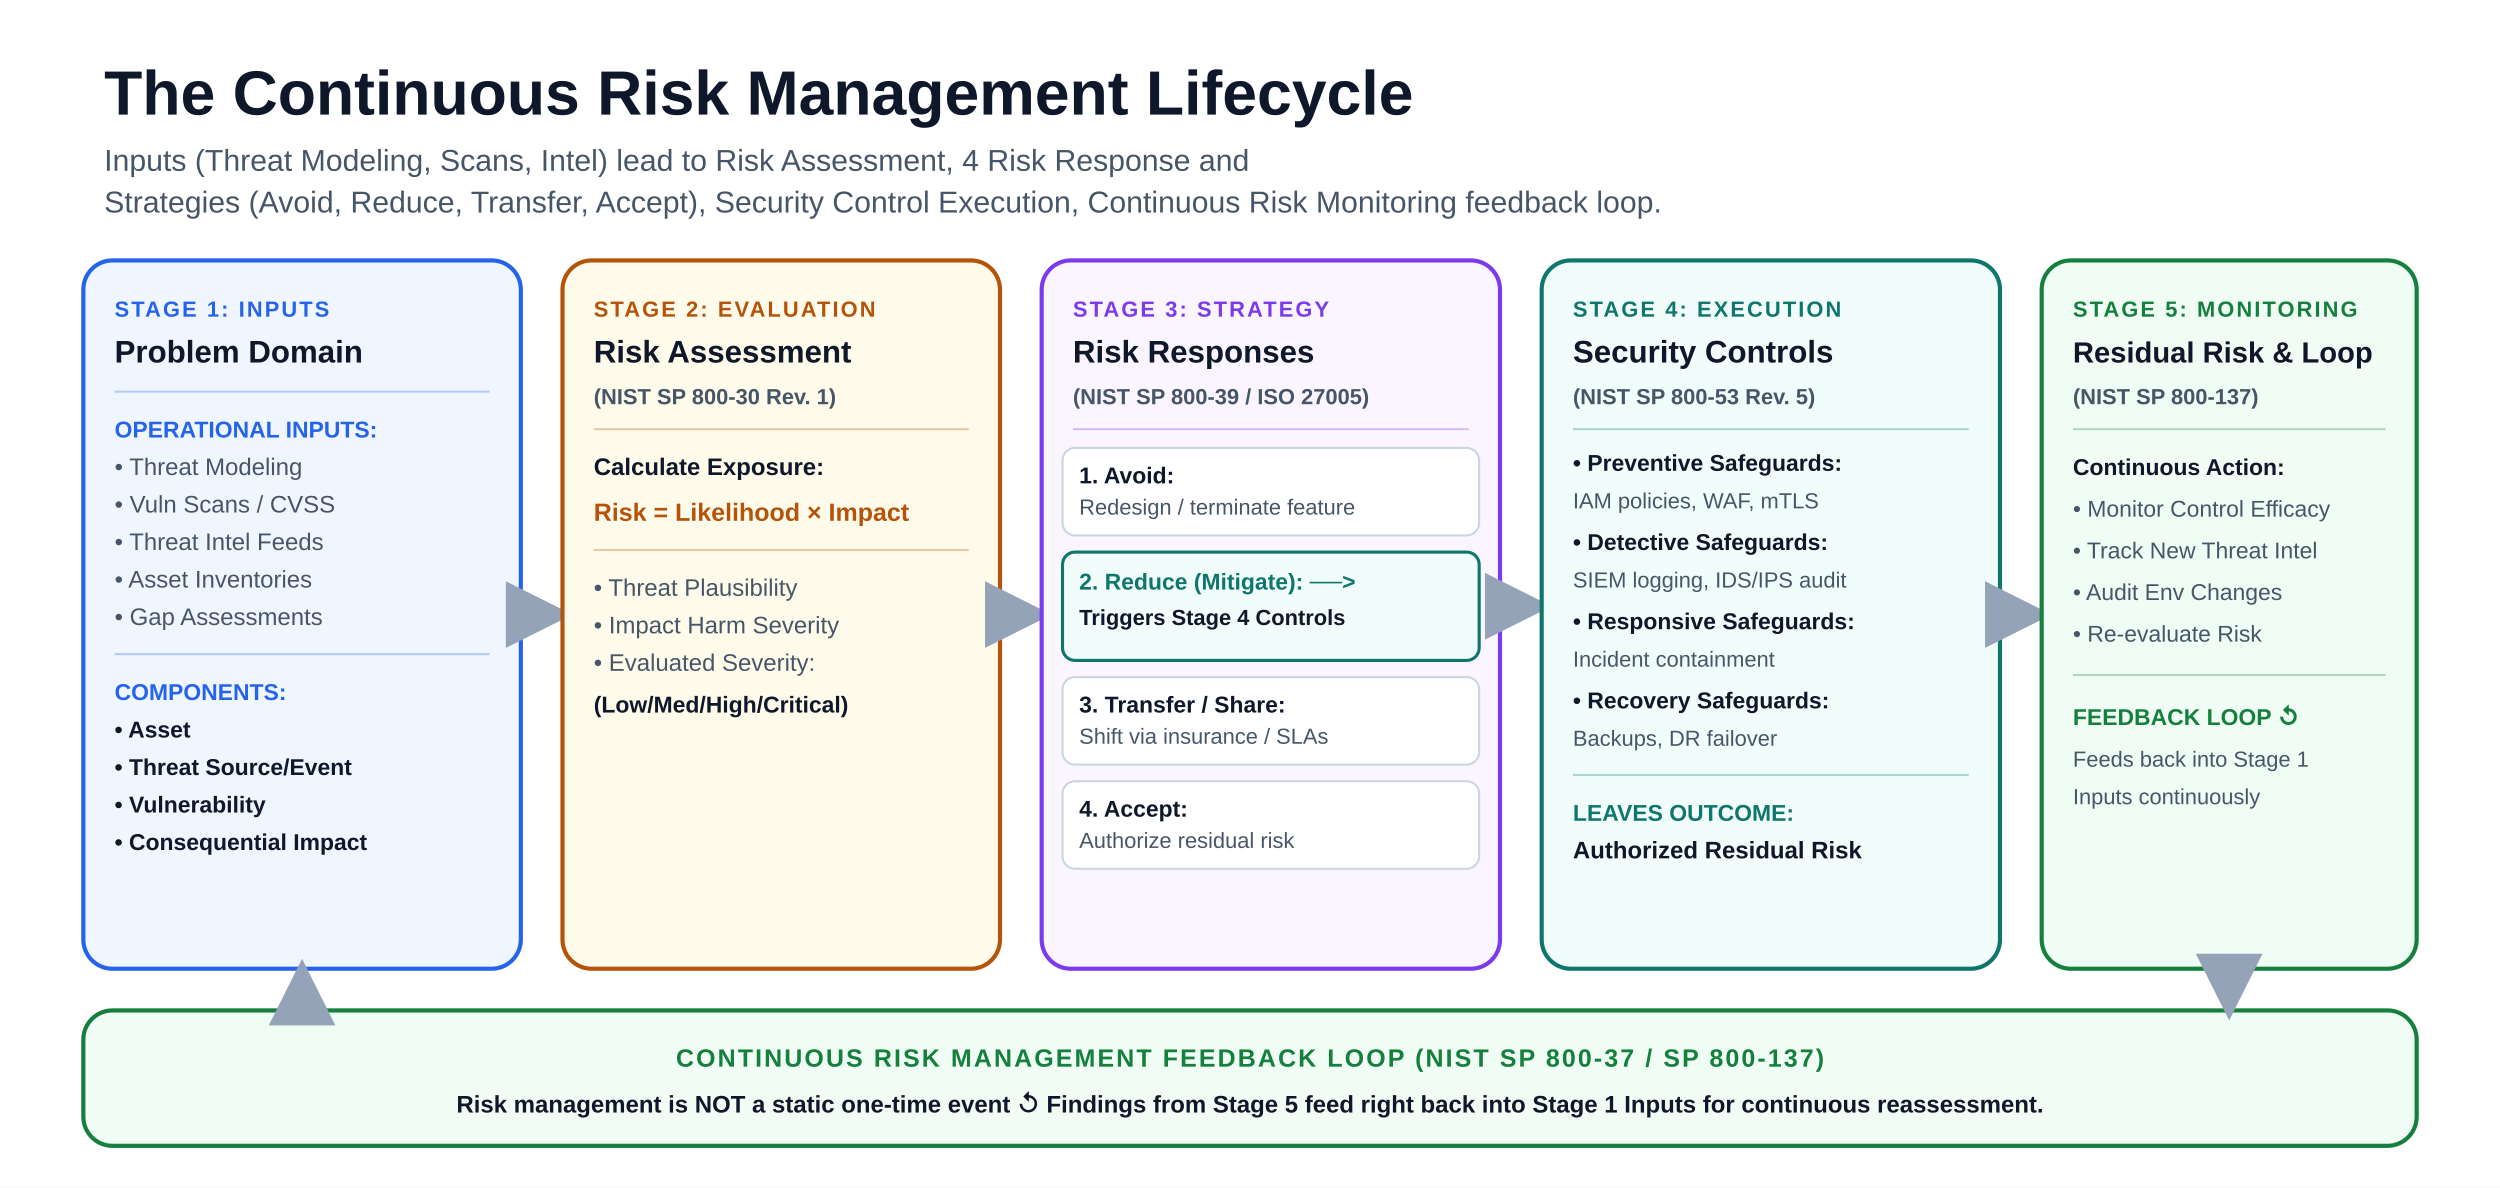
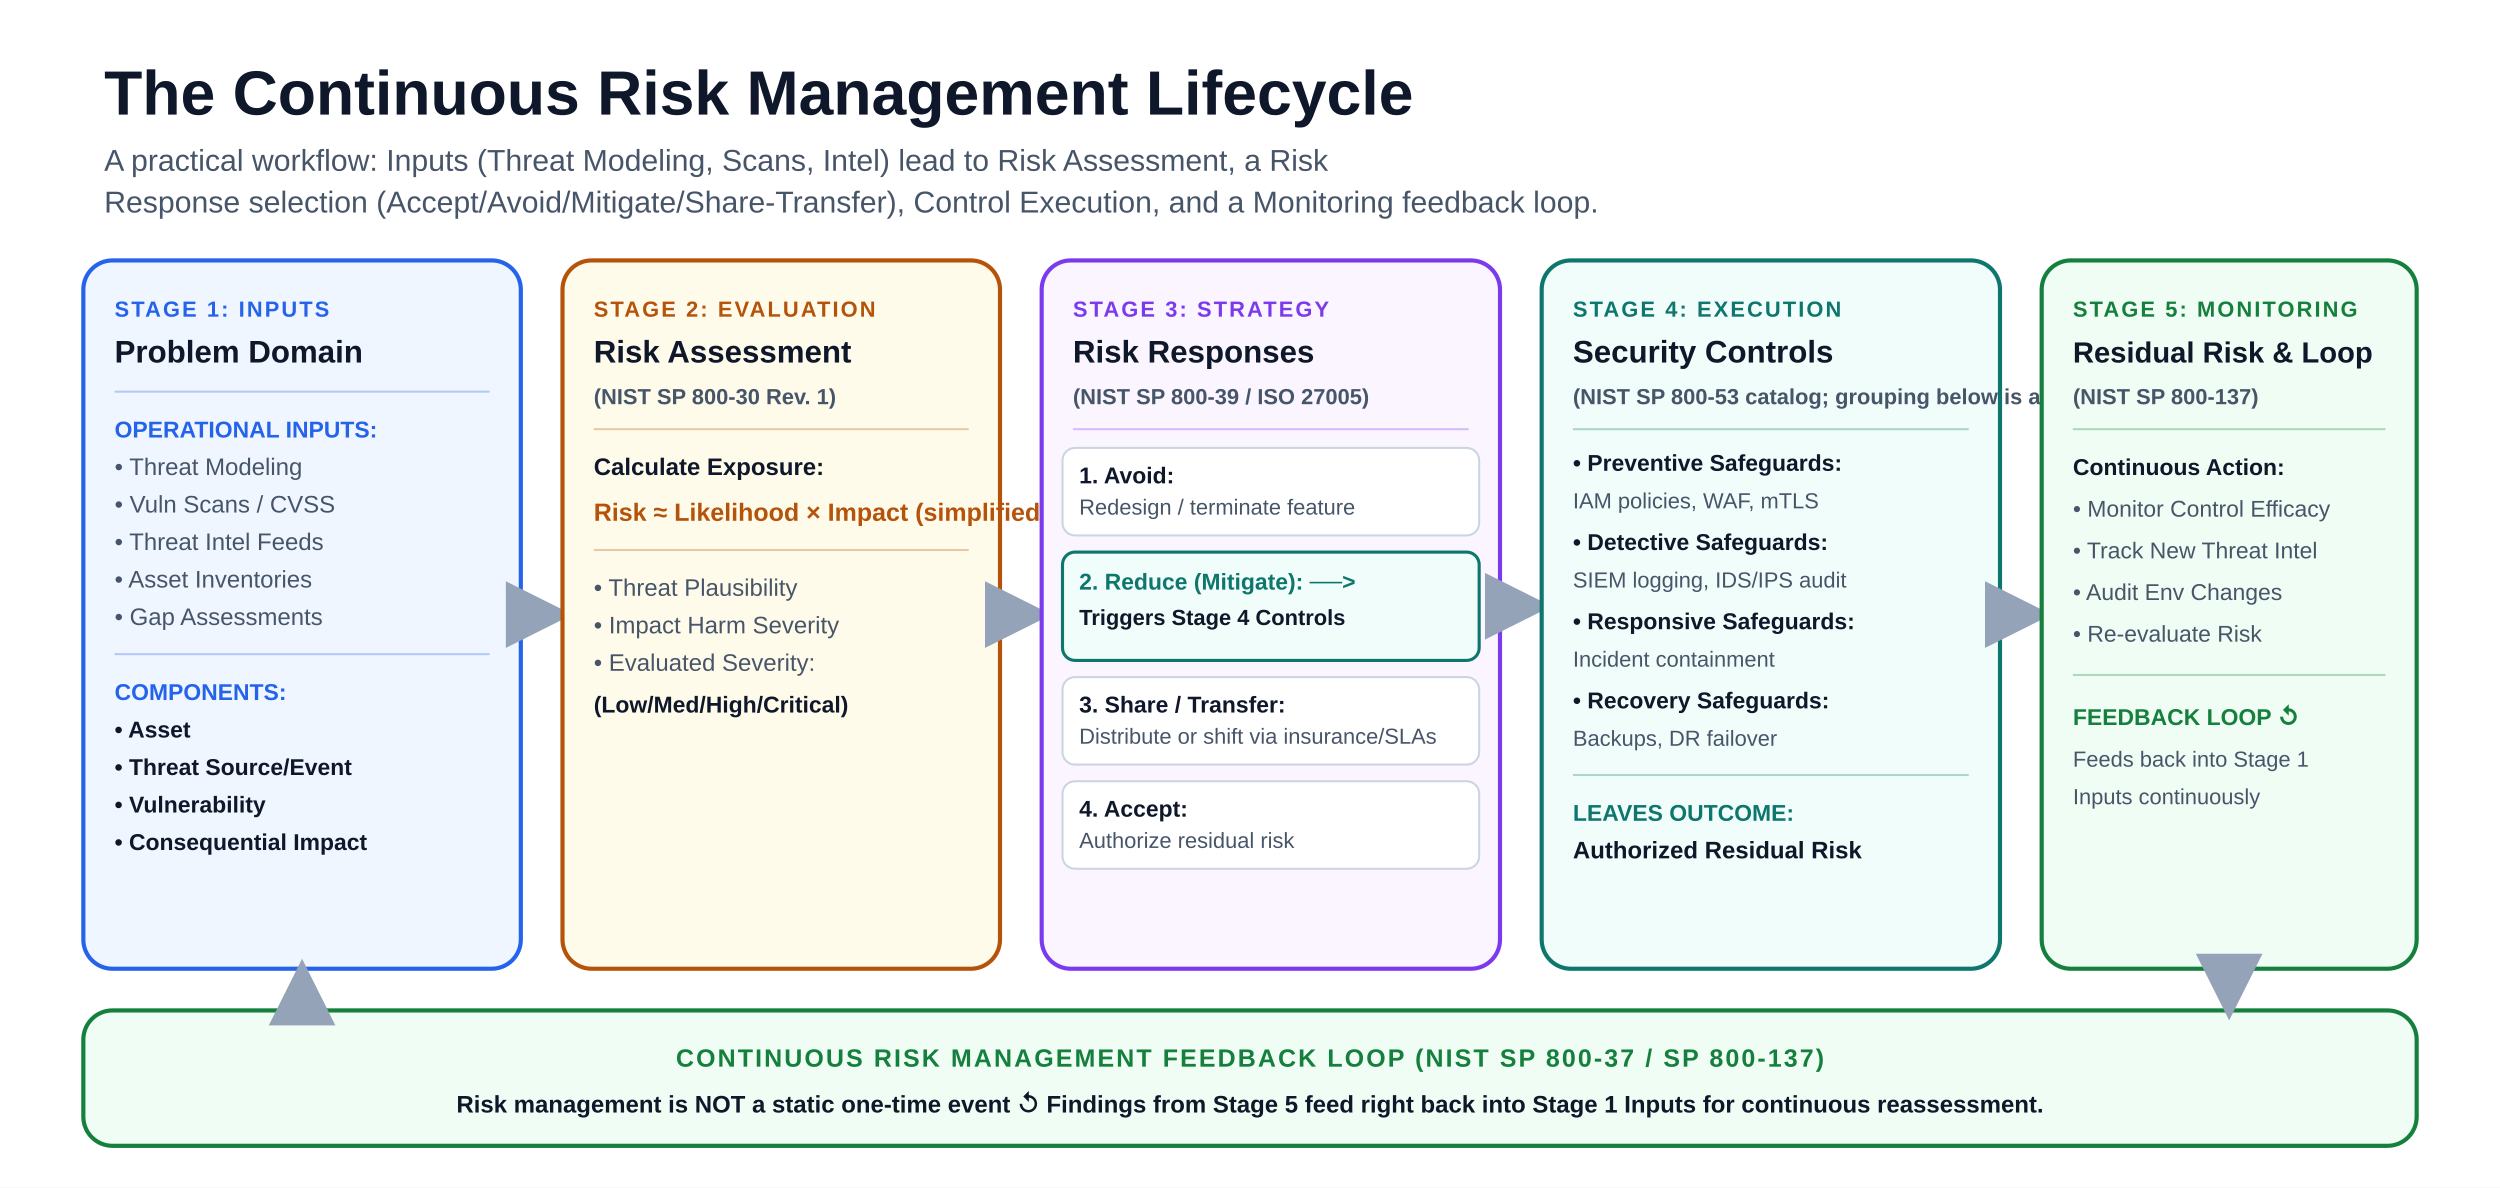
<svg xmlns="http://www.w3.org/2000/svg" viewBox="0 0 1200 570" font-family="-apple-system, BlinkMacSystemFont, 'Segoe UI', Arial, sans-serif" role="img" aria-labelledby="title description">
  <rect width="1200" height="570" fill="#ffffff" />
  <defs>
    <marker id="arrow" viewBox="0 0 10 10" refX="8.5" refY="5" markerWidth="8" markerHeight="8" orient="auto">
      <path d="M0 0 L10 5 L0 10Z" fill="#94a3b8" />
    </marker>
    <marker id="arrow-reverse" viewBox="0 0 10 10" refX="1.5" refY="5" markerWidth="8" markerHeight="8" orient="auto">
      <path d="M10 0 L0 5 L10 10Z" fill="#94a3b8" />
    </marker>
    <marker id="arrow-blue" viewBox="0 0 10 10" refX="8.5" refY="5" markerWidth="8" markerHeight="8" orient="auto">
      <path d="M0 0 L10 5 L0 10Z" fill="#2563eb" />
    </marker>
    <marker id="arrow-teal" viewBox="0 0 10 10" refX="8.5" refY="5" markerWidth="8" markerHeight="8" orient="auto">
      <path d="M0 0 L10 5 L0 10Z" fill="#0f766e" />
    </marker>
    <marker id="arrow-amber" viewBox="0 0 10 10" refX="8.5" refY="5" markerWidth="8" markerHeight="8" orient="auto">
      <path d="M0 0 L10 5 L0 10Z" fill="#b45309" />
    </marker>
    <marker id="arrow-violet" viewBox="0 0 10 10" refX="8.5" refY="5" markerWidth="8" markerHeight="8" orient="auto">
      <path d="M0 0 L10 5 L0 10Z" fill="#7c3aed" />
    </marker>
    <marker id="arrow-red" viewBox="0 0 10 10" refX="8.5" refY="5" markerWidth="8" markerHeight="8" orient="auto">
      <path d="M0 0 L10 5 L0 10Z" fill="#b91c1c" />
    </marker>
  </defs>
  <text x="50" y="55" font-size="30" font-weight="850" fill="#0f172a">The Continuous Risk Management Lifecycle</text>
-   <text x="50" y="82" font-size="14.5" fill="#475569">Inputs (Threat Modeling, Scans, Intel) lead to Risk Assessment, 4 Risk Response and</text>
-   <text x="50" y="102" font-size="14.5" fill="#475569">Strategies (Avoid, Reduce, Transfer, Accept), Security Control Execution, Continuous Risk Monitoring feedback loop.</text>
+   <text x="50" y="82" font-size="14.5" fill="#475569">A practical workflow: Inputs (Threat Modeling, Scans, Intel) lead to Risk Assessment, a Risk</text>
+   <text x="50" y="102" font-size="14.5" fill="#475569">Response selection (Accept/Avoid/Mitigate/Share-Transfer), Control Execution, and a Monitoring feedback loop.</text>
  <rect x="40" y="125" width="210" height="340" rx="14" fill="#eff6ff" stroke="#2563eb" stroke-width="2" />
  <text x="55" y="152" font-size="10.5" font-weight="900" letter-spacing="1" fill="#2563eb">STAGE 1: INPUTS</text>
  <text x="55" y="174" font-size="15" font-weight="800" fill="#0f172a">Problem Domain</text>
  <line x1="55" y1="188" x2="235" y2="188" stroke="#2563eb" stroke-opacity="0.3" stroke-width="1" />
  <text x="55" y="210" font-size="11" font-weight="800" fill="#2563eb">OPERATIONAL INPUTS:</text>
  <text x="55" y="228" font-size="11.5" font-weight="500" fill="#475569">• Threat Modeling</text>
  <text x="55" y="246" font-size="11.5" font-weight="500" fill="#475569">• Vuln Scans / CVSS</text>
  <text x="55" y="264" font-size="11.5" font-weight="500" fill="#475569">• Threat Intel Feeds</text>
  <text x="55" y="282" font-size="11.5" font-weight="500" fill="#475569">• Asset Inventories</text>
  <text x="55" y="300" font-size="11.5" font-weight="500" fill="#475569">• Gap Assessments</text>
  <line x1="55" y1="314" x2="235" y2="314" stroke="#2563eb" stroke-opacity="0.3" stroke-width="1" />
  <text x="55" y="336" font-size="11" font-weight="800" fill="#2563eb">COMPONENTS:</text>
  <text x="55" y="354" font-size="11" font-weight="600" fill="#0f172a">• Asset</text>
  <text x="55" y="372" font-size="11" font-weight="600" fill="#0f172a">• Threat Source/Event</text>
  <text x="55" y="390" font-size="11" font-weight="600" fill="#0f172a">• Vulnerability</text>
  <text x="55" y="408" font-size="11" font-weight="600" fill="#0f172a">• Consequential Impact</text>
  <path d="M250 295 L270 295" fill="none" stroke="#94a3b8" stroke-width="4" stroke-linecap="round" marker-end="url(#arrow)" />
  <rect x="270" y="125" width="210" height="340" rx="14" fill="#fffbeb" stroke="#b45309" stroke-width="2" />
  <text x="285" y="152" font-size="10.5" font-weight="900" letter-spacing="1" fill="#b45309">STAGE 2: EVALUATION</text>
  <text x="285" y="174" font-size="15" font-weight="800" fill="#0f172a">Risk Assessment</text>
  <text x="285" y="194" font-size="10.5" font-weight="600" fill="#475569">(NIST SP 800-30 Rev. 1)</text>
  <line x1="285" y1="206" x2="465" y2="206" stroke="#b45309" stroke-opacity="0.3" stroke-width="1" />
  <text x="285" y="228" font-size="11.5" font-weight="700" fill="#0f172a">Calculate Exposure:</text>
-   <text x="285" y="250" font-size="12" font-weight="800" fill="#b45309">Risk = Likelihood × Impact</text>
+   <text x="285" y="250" font-size="12" font-weight="800" fill="#b45309">Risk ≈ Likelihood × Impact (simplified)</text>
  <line x1="285" y1="264" x2="465" y2="264" stroke="#b45309" stroke-opacity="0.3" stroke-width="1" />
  <text x="285" y="286" font-size="11.5" font-weight="500" fill="#475569">• Threat Plausibility</text>
  <text x="285" y="304" font-size="11.5" font-weight="500" fill="#475569">• Impact Harm Severity</text>
  <text x="285" y="322" font-size="11.5" font-weight="500" fill="#475569">• Evaluated Severity:</text>
  <text x="285" y="342" font-size="11" font-weight="700" fill="#0f172a">  (Low/Med/High/Critical)</text>
  <path d="M480 295 L500 295" fill="none" stroke="#94a3b8" stroke-width="4" stroke-linecap="round" marker-end="url(#arrow)" />
  <rect x="500" y="125" width="220" height="340" rx="14" fill="#faf5ff" stroke="#7c3aed" stroke-width="2" />
  <text x="515" y="152" font-size="10.5" font-weight="900" letter-spacing="1" fill="#7c3aed">STAGE 3: STRATEGY</text>
  <text x="515" y="174" font-size="15" font-weight="800" fill="#0f172a">Risk Responses</text>
  <text x="515" y="194" font-size="10.5" font-weight="600" fill="#475569">(NIST SP 800-39 / ISO 27005)</text>
  <line x1="515" y1="206" x2="705" y2="206" stroke="#7c3aed" stroke-opacity="0.3" stroke-width="1" />
  <rect x="510" y="215" width="200" height="42" rx="6" fill="#ffffff" stroke="#cbd5e1" stroke-width="1" />
  <text x="518" y="232" font-size="11" font-weight="800" fill="#0f172a">1. Avoid:</text>
  <text x="518" y="247" font-size="10.5" font-weight="500" fill="#475569">Redesign / terminate feature</text>
  <rect x="510" y="265" width="200" height="52" rx="6" fill="#f0fdfa" stroke="#0f766e" stroke-width="1.5" />
  <text x="518" y="283" font-size="11" font-weight="800" fill="#0f766e">2. Reduce (Mitigate): ──&gt;</text>
  <text x="518" y="300" font-size="10.5" font-weight="700" fill="#0f172a">Triggers Stage 4 Controls</text>
  <rect x="510" y="325" width="200" height="42" rx="6" fill="#ffffff" stroke="#cbd5e1" stroke-width="1" />
-   <text x="518" y="342" font-size="11" font-weight="800" fill="#0f172a">3. Transfer / Share:</text>
-   <text x="518" y="357" font-size="10.5" font-weight="500" fill="#475569">Shift via insurance / SLAs</text>
+   <text x="518" y="342" font-size="11" font-weight="800" fill="#0f172a">3. Share / Transfer:</text>
+   <text x="518" y="357" font-size="10.5" font-weight="500" fill="#475569">Distribute or shift via insurance/SLAs</text>
  <rect x="510" y="375" width="200" height="42" rx="6" fill="#ffffff" stroke="#cbd5e1" stroke-width="1" />
  <text x="518" y="392" font-size="11" font-weight="800" fill="#0f172a">4. Accept:</text>
  <text x="518" y="407" font-size="10.5" font-weight="500" fill="#475569">Authorize residual risk</text>
  <path d="M720 291 L740 291" fill="none" stroke="#94a3b8" stroke-width="4" stroke-linecap="round" marker-end="url(#arrow)" />
  <rect x="740" y="125" width="220" height="340" rx="14" fill="#f0fdfa" stroke="#0f766e" stroke-width="2" />
  <text x="755" y="152" font-size="10.5" font-weight="900" letter-spacing="1" fill="#0f766e">STAGE 4: EXECUTION</text>
  <text x="755" y="174" font-size="15" font-weight="800" fill="#0f172a">Security Controls</text>
-   <text x="755" y="194" font-size="10.5" font-weight="600" fill="#475569">(NIST SP 800-53 Rev. 5)</text>
+   <text x="755" y="194" font-size="10.5" font-weight="600" fill="#475569">(NIST SP 800-53 catalog; grouping below is a practical lens)</text>
  <line x1="755" y1="206" x2="945" y2="206" stroke="#0f766e" stroke-opacity="0.3" stroke-width="1" />
  <text x="755" y="226" font-size="11" font-weight="800" fill="#0f172a">• Preventive Safeguards:</text>
  <text x="755" y="244" font-size="10.5" font-weight="500" fill="#475569">  IAM policies, WAF, mTLS</text>
  <text x="755" y="264" font-size="11" font-weight="800" fill="#0f172a">• Detective Safeguards:</text>
  <text x="755" y="282" font-size="10.5" font-weight="500" fill="#475569">  SIEM logging, IDS/IPS audit</text>
  <text x="755" y="302" font-size="11" font-weight="800" fill="#0f172a">• Responsive Safeguards:</text>
  <text x="755" y="320" font-size="10.5" font-weight="500" fill="#475569">  Incident containment</text>
  <text x="755" y="340" font-size="11" font-weight="800" fill="#0f172a">• Recovery Safeguards:</text>
  <text x="755" y="358" font-size="10.5" font-weight="500" fill="#475569">  Backups, DR failover</text>
  <line x1="755" y1="372" x2="945" y2="372" stroke="#0f766e" stroke-opacity="0.3" stroke-width="1" />
  <text x="755" y="394" font-size="11" font-weight="800" fill="#0f766e">LEAVES OUTCOME:</text>
  <text x="755" y="412" font-size="11.5" font-weight="700" fill="#0f172a">Authorized Residual Risk</text>
  <path d="M960 295 L980 295" fill="none" stroke="#94a3b8" stroke-width="4" stroke-linecap="round" marker-end="url(#arrow)" />
  <rect x="980" y="125" width="180" height="340" rx="14" fill="#f0fdf4" stroke="#15803d" stroke-width="2" />
  <text x="995" y="152" font-size="10.5" font-weight="900" letter-spacing="1" fill="#15803d">STAGE 5: MONITORING</text>
  <text x="995" y="174" font-size="14" font-weight="800" fill="#0f172a">Residual Risk &amp; Loop</text>
  <text x="995" y="194" font-size="10.5" font-weight="600" fill="#475569">(NIST SP 800-137)</text>
  <line x1="995" y1="206" x2="1145" y2="206" stroke="#15803d" stroke-opacity="0.3" stroke-width="1" />
  <text x="995" y="228" font-size="11" font-weight="700" fill="#0f172a">Continuous Action:</text>
  <text x="995" y="248" font-size="11" font-weight="500" fill="#475569">• Monitor Control Efficacy</text>
  <text x="995" y="268" font-size="11" font-weight="500" fill="#475569">• Track New Threat Intel</text>
  <text x="995" y="288" font-size="11" font-weight="500" fill="#475569">• Audit Env Changes</text>
  <text x="995" y="308" font-size="11" font-weight="500" fill="#475569">• Re-evaluate Risk</text>
  <line x1="995" y1="324" x2="1145" y2="324" stroke="#15803d" stroke-opacity="0.3" stroke-width="1" />
  <text x="995" y="348" font-size="11" font-weight="800" fill="#15803d">FEEDBACK LOOP ↺</text>
  <text x="995" y="368" font-size="10.5" font-weight="500" fill="#475569">Feeds back into Stage 1</text>
  <text x="995" y="386" font-size="10.5" font-weight="500" fill="#475569">Inputs continuously</text>
  <rect x="40" y="485" width="1120" height="65" rx="14" fill="#f0fdf4" stroke="#15803d" stroke-width="2" />
  <text x="600" y="512" text-anchor="middle" font-size="12" font-weight="900" letter-spacing="1" fill="#15803d">CONTINUOUS RISK MANAGEMENT FEEDBACK LOOP (NIST SP 800-37 / SP 800-137)</text>
  <text x="600" y="534" text-anchor="middle" font-size="11.5" font-weight="600" fill="#0f172a">Risk management is NOT a static one-time event ↺ Findings from Stage 5 feed right back into Stage 1 Inputs for continuous reassessment.</text>
  <path d="M1070 465 L1070 485" fill="none" stroke="#94a3b8" stroke-width="4" stroke-linecap="round" marker-end="url(#arrow)" />
  <path d="M145 485 L145 465" fill="none" stroke="#94a3b8" stroke-width="4" stroke-linecap="round" marker-end="url(#arrow)" />
</svg>
